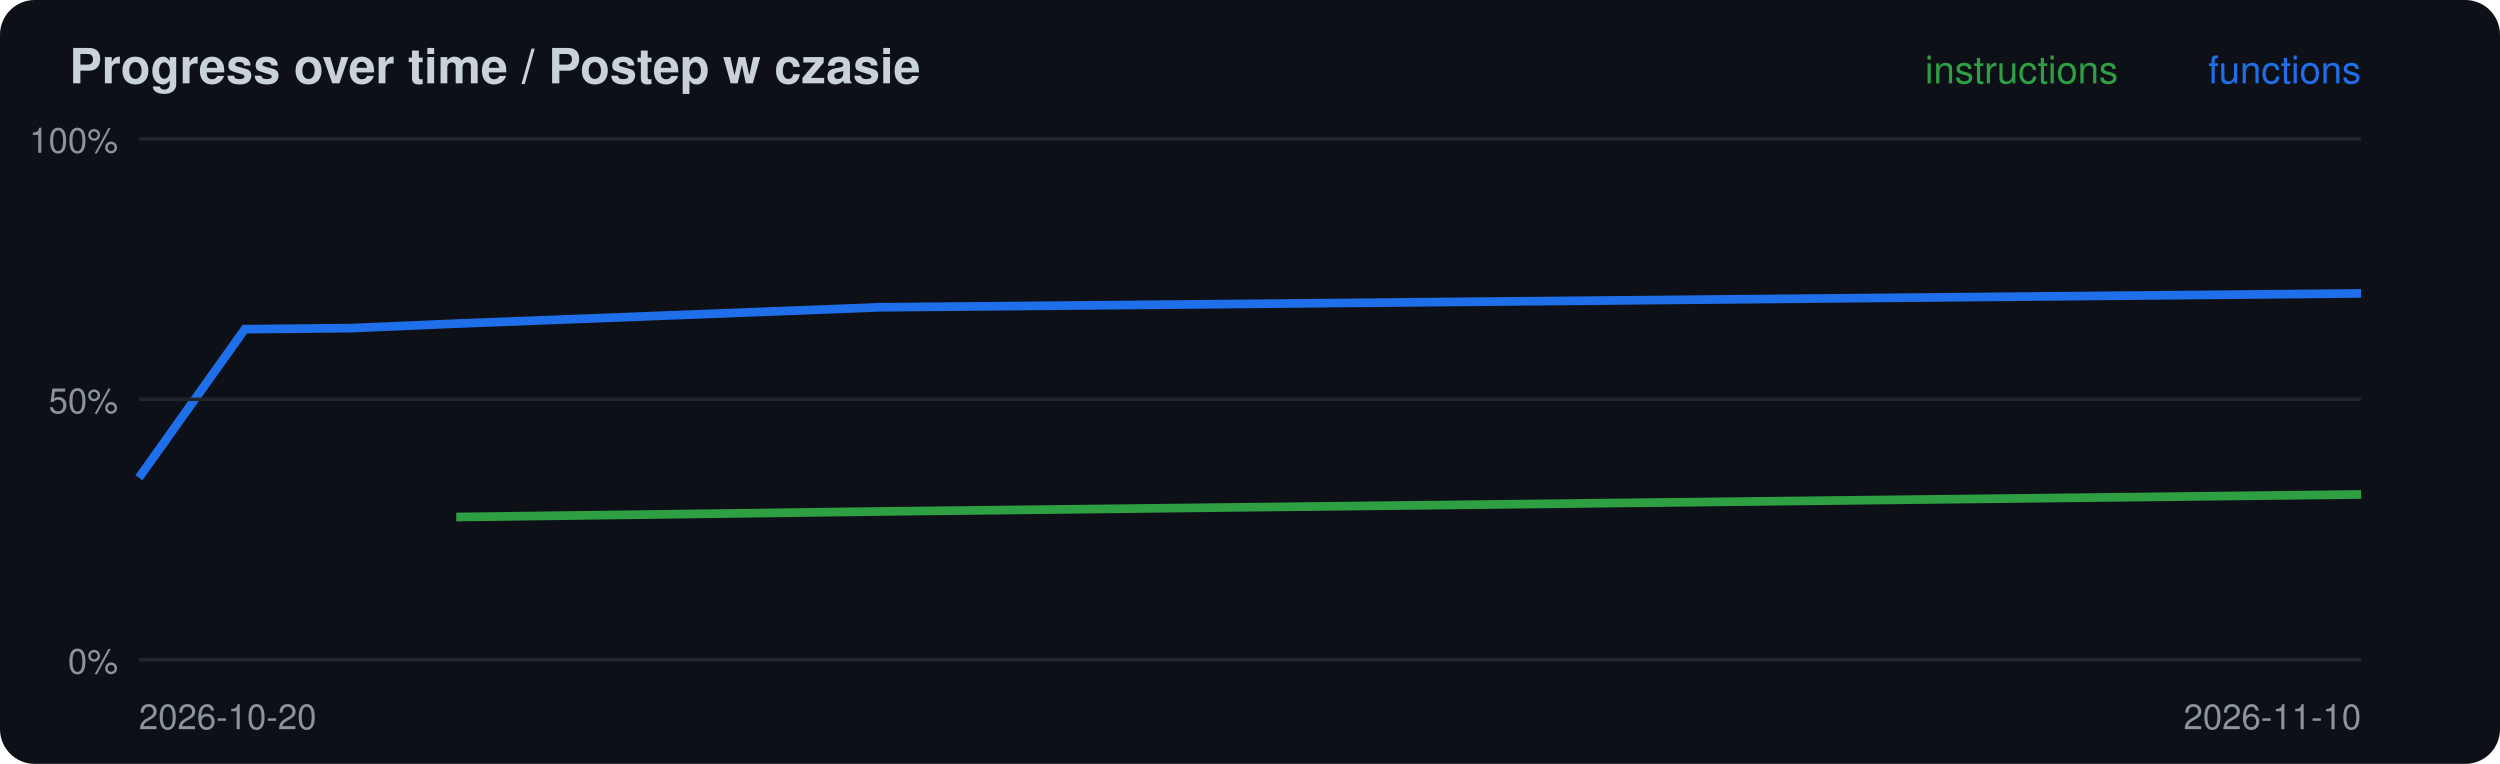
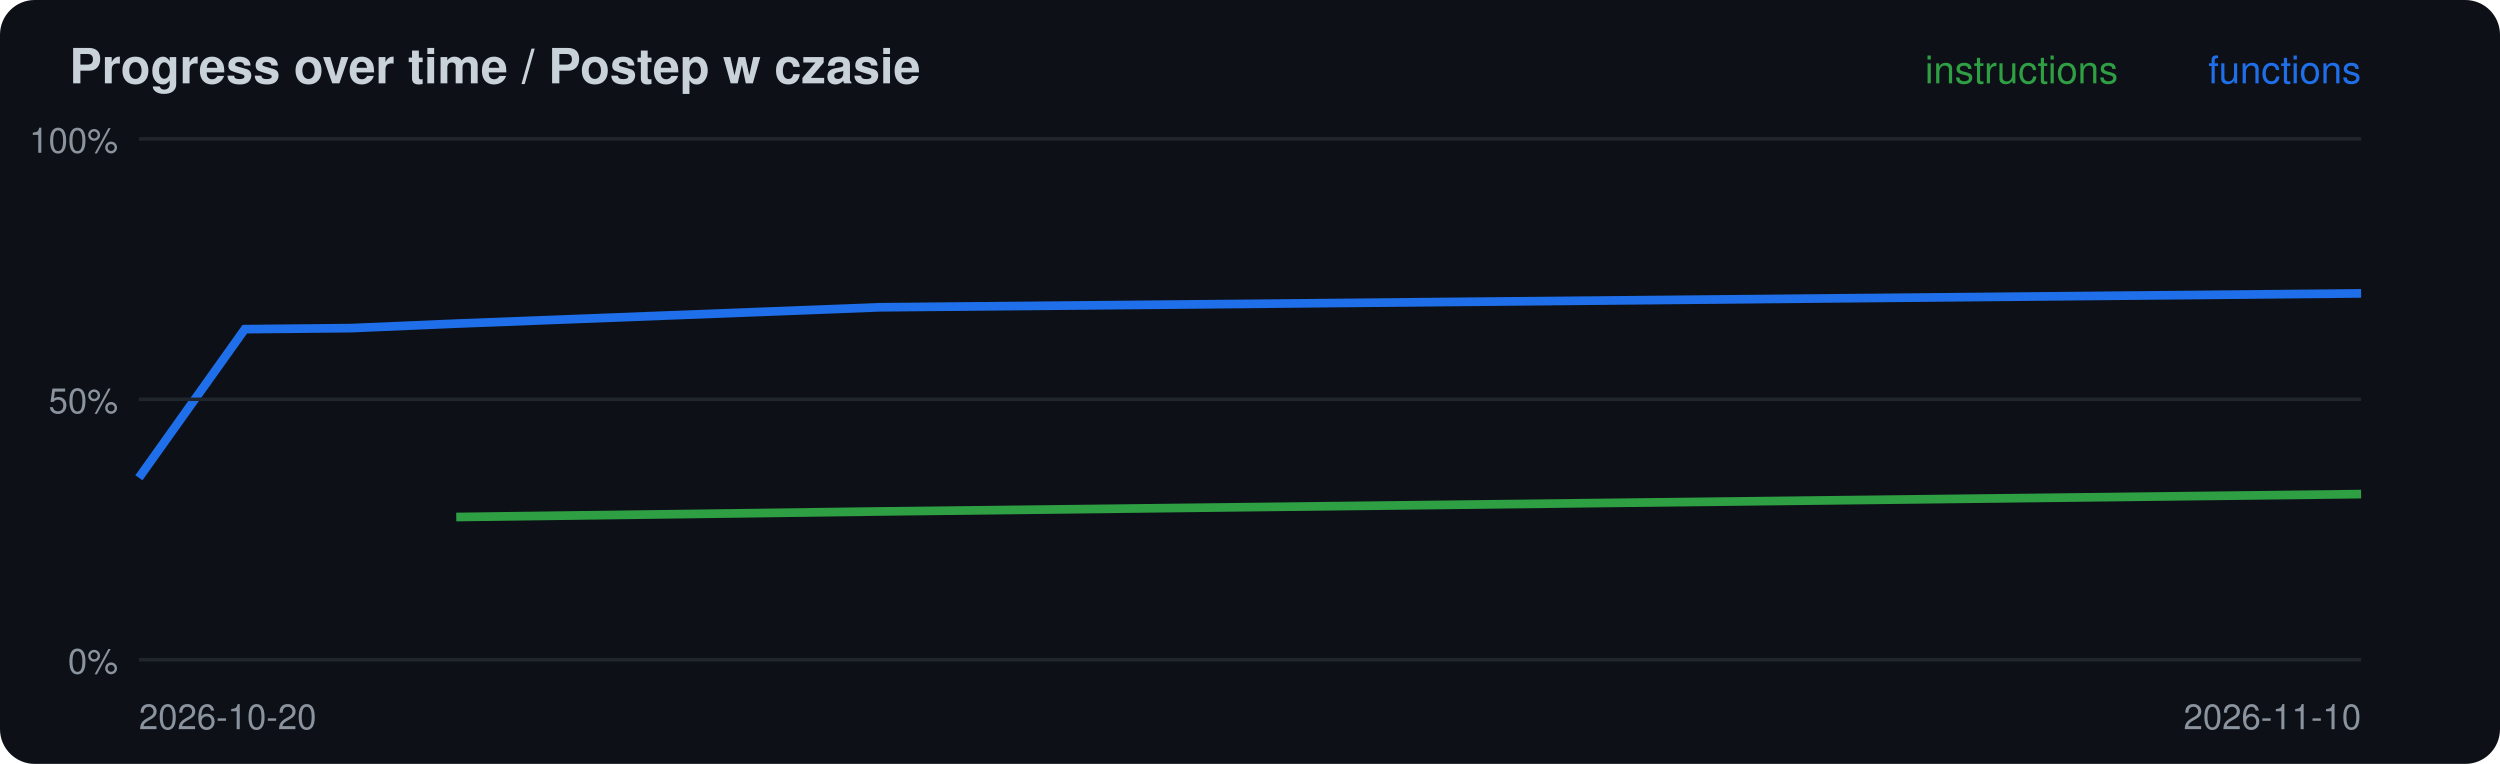
<svg xmlns="http://www.w3.org/2000/svg" width="720" height="220" viewBox="0 0 720 220">
  <rect width="720" height="220" rx="10" fill="#0d1117" />
  <text x="20" y="24" font-family="-apple-system,Segoe UI,Helvetica,Arial,sans-serif" font-size="14" font-weight="600" fill="#c9d1d9">Progress over time / Postep w czasie</text>
-   <polyline points="131.4,148.9 253.3,147.3 680.0,142.4" fill="none" stroke="#2ea043" stroke-width="2.5" />
+   <polyline points="131.4,148.9 253.3,147.3 680.0,142.3" fill="none" stroke="#2ea043" stroke-width="2.5" />
  <polyline points="40.0,137.6 70.5,94.8 101.0,94.5 131.4,93.2 253.3,88.5 680.0,84.5" fill="none" stroke="#1f6feb" stroke-width="2.5" />
  <line x1="40" x2="680" y1="190.0" y2="190.0" stroke="#21262d" />
  <text x="34" y="194.0" font-family="-apple-system,Segoe UI,Helvetica,Arial,sans-serif" font-size="10" fill="#8b949e" text-anchor="end">0%</text>
  <line x1="40" x2="680" y1="115.0" y2="115.0" stroke="#21262d" />
  <text x="34" y="119.0" font-family="-apple-system,Segoe UI,Helvetica,Arial,sans-serif" font-size="10" fill="#8b949e" text-anchor="end">50%</text>
  <line x1="40" x2="680" y1="40.0" y2="40.0" stroke="#21262d" />
  <text x="34" y="44.0" font-family="-apple-system,Segoe UI,Helvetica,Arial,sans-serif" font-size="10" fill="#8b949e" text-anchor="end">100%</text>
  <text x="40" y="210" font-family="-apple-system,Segoe UI,Helvetica,Arial,sans-serif" font-size="10" fill="#8b949e">2026-10-20</text>
  <text x="680" y="24" font-family="-apple-system,Segoe UI,Helvetica,Arial,sans-serif" font-size="11" fill="#1f6feb" text-anchor="end">functions</text>
  <text x="610" y="24" font-family="-apple-system,Segoe UI,Helvetica,Arial,sans-serif" font-size="11" fill="#2ea043" text-anchor="end">instructions</text>
  <text x="680" y="210" font-family="-apple-system,Segoe UI,Helvetica,Arial,sans-serif" font-size="10" fill="#8b949e" text-anchor="end">2026-11-10</text>
</svg>
